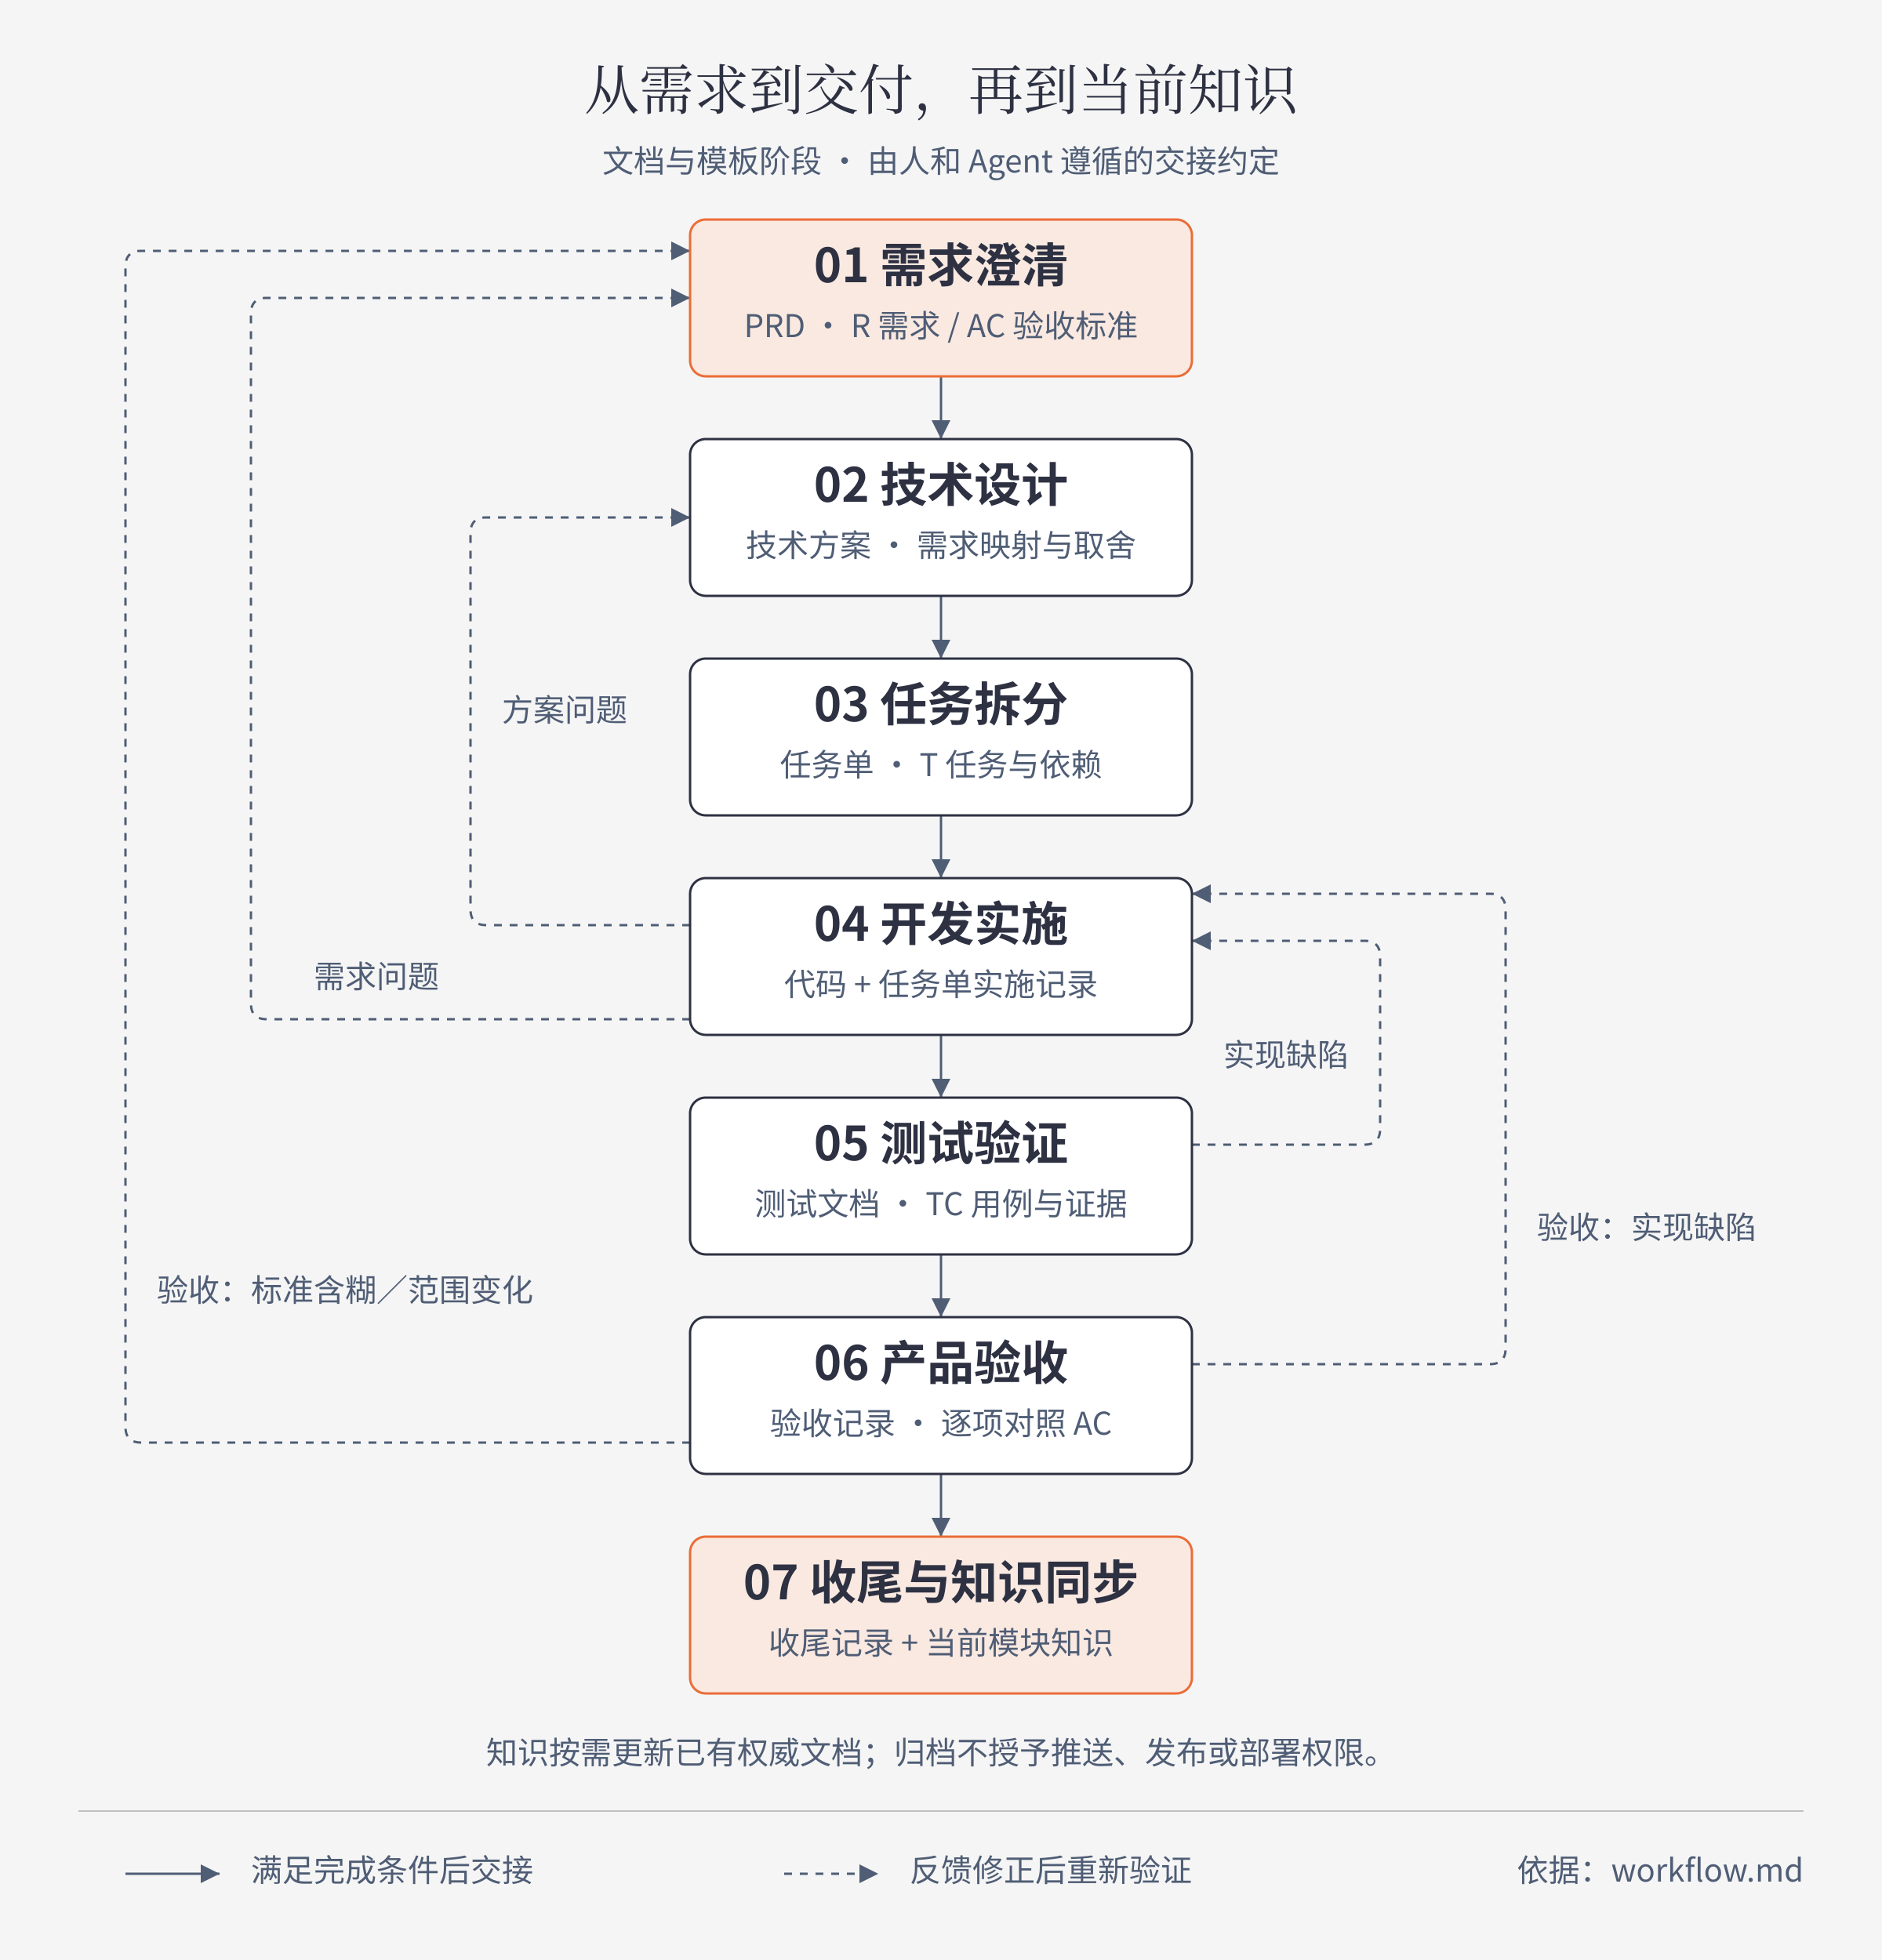
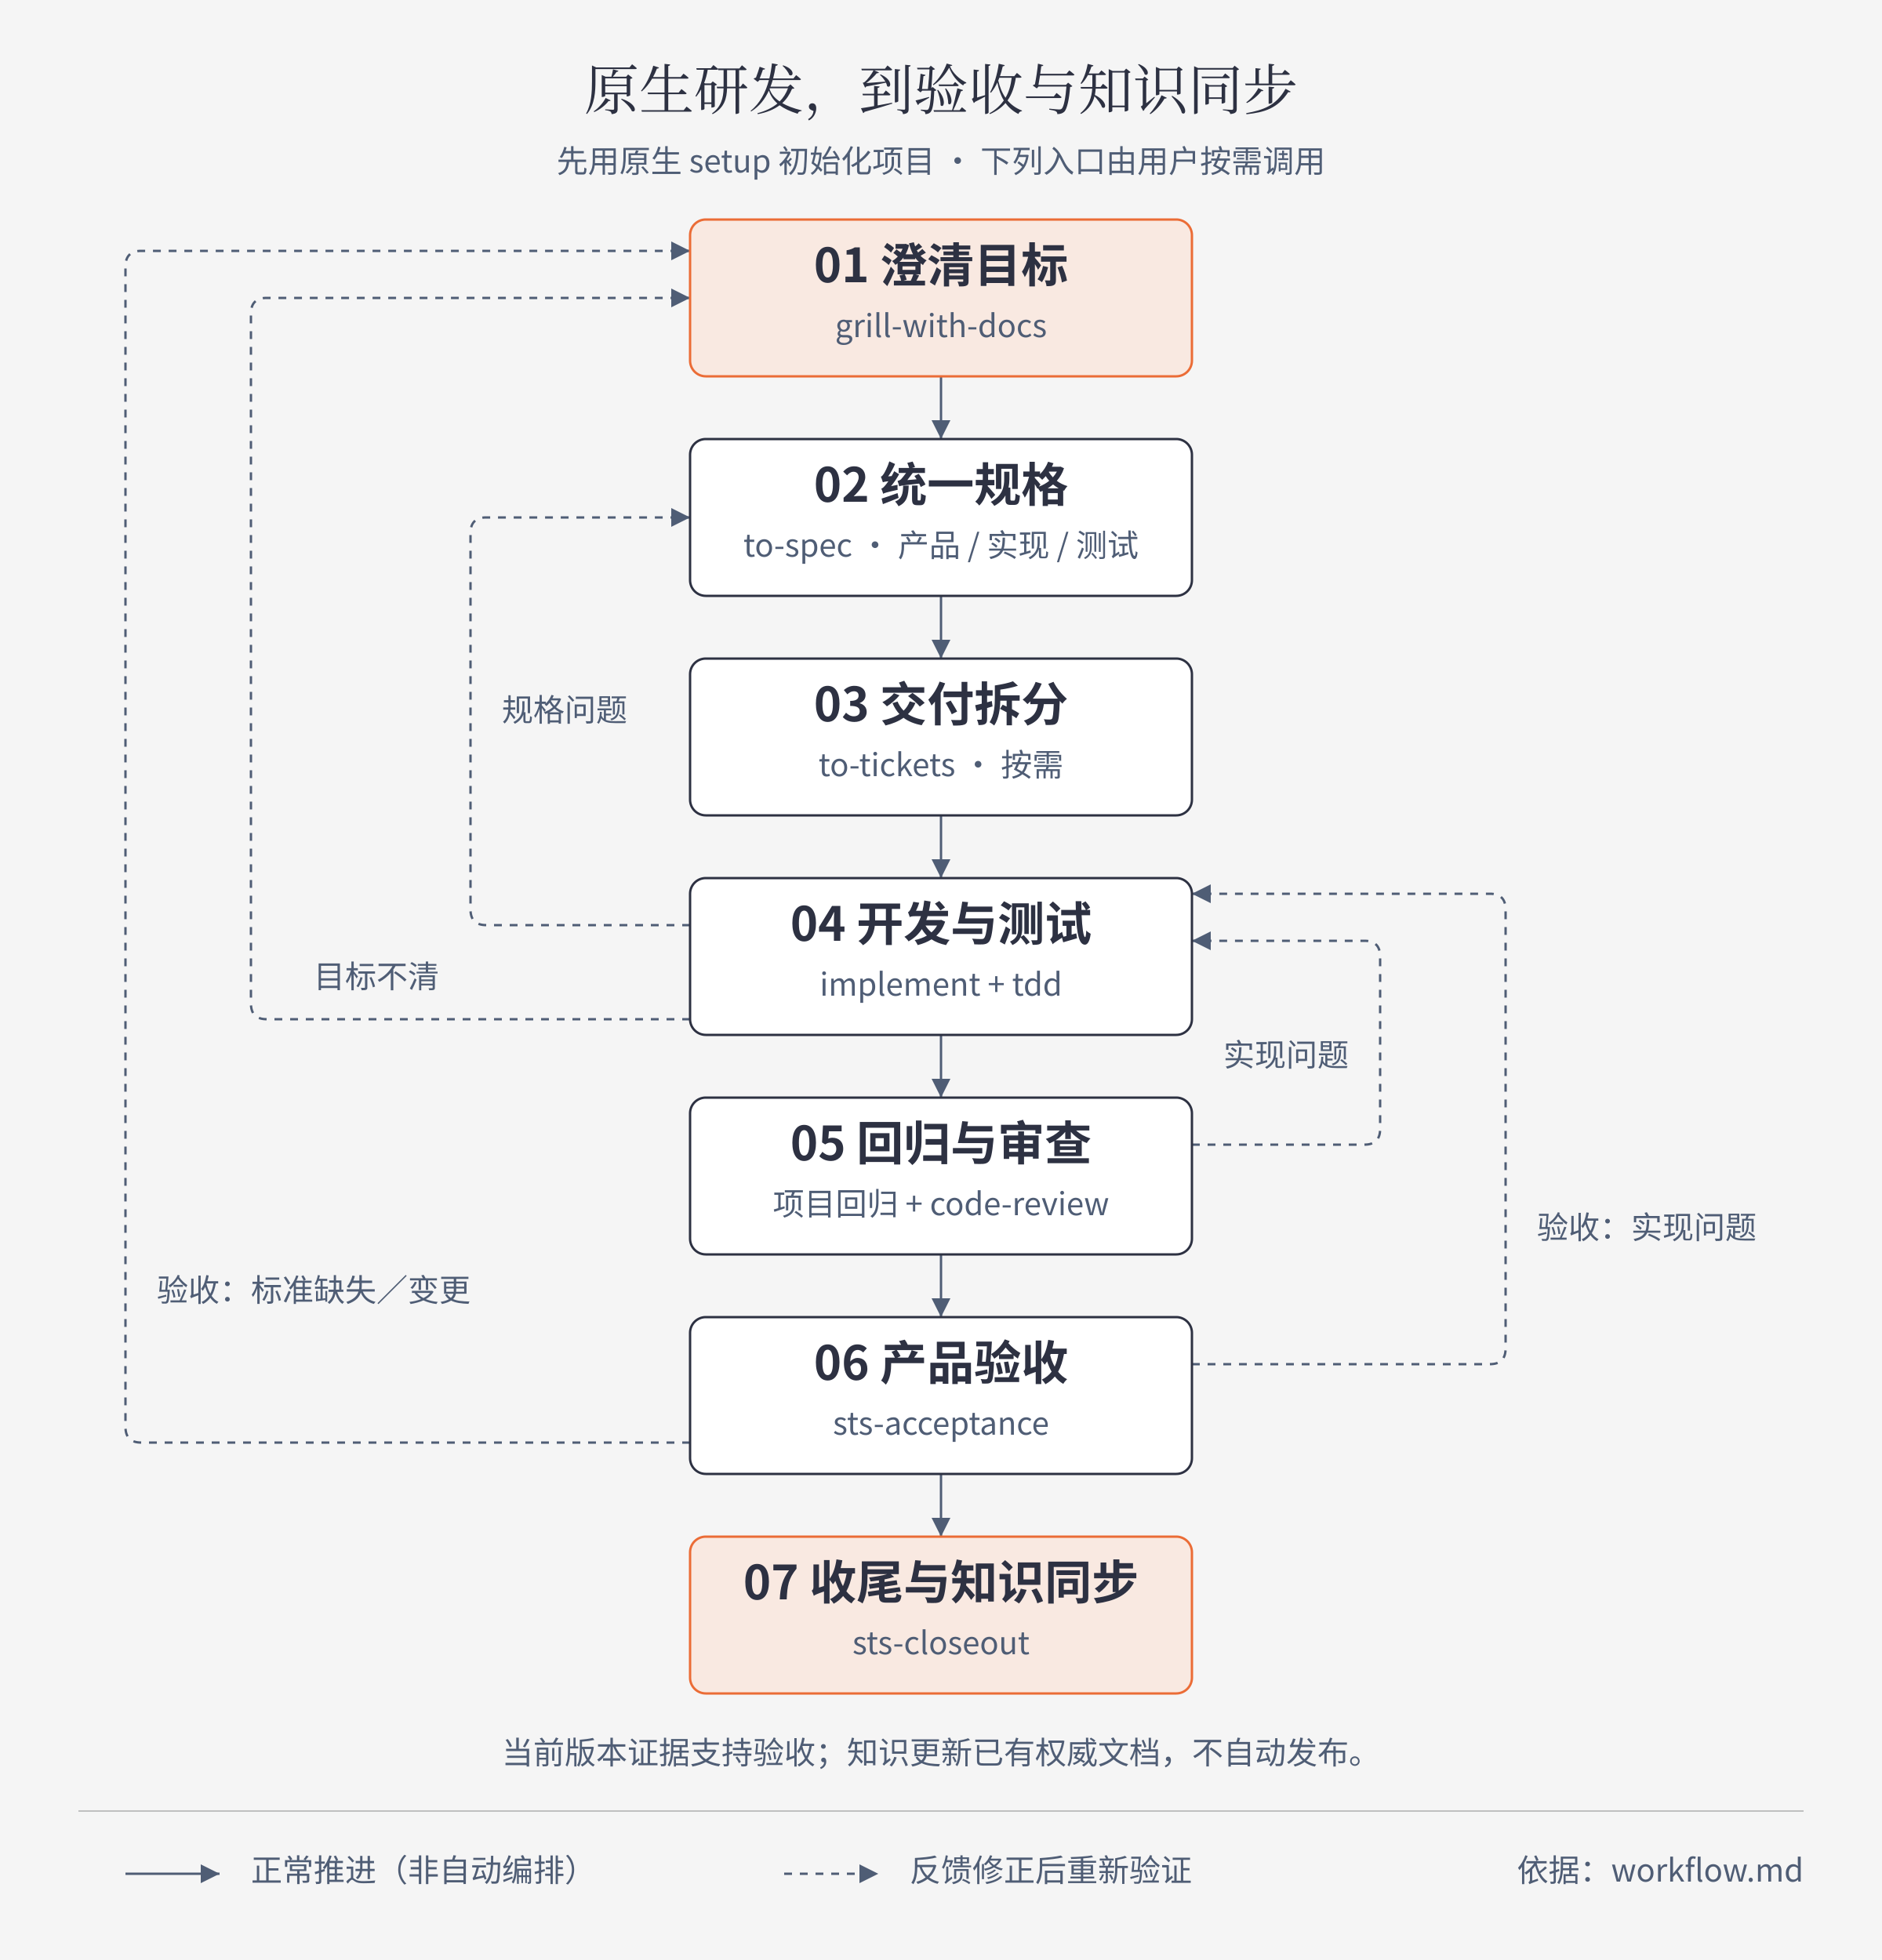
<svg xmlns="http://www.w3.org/2000/svg" width="960" height="1000" viewBox="0 0 960 1000" role="img" aria-labelledby="workflow-overview-title workflow-overview-desc">
  <defs>
    <marker id="workflow-overview-arrow" markerWidth="8" markerHeight="8" refX="8" refY="4" orient="auto">
      <path d="M0 0 L8 4 L0 8 Z" fill="#4f5d75" />
    </marker>
    <style>
    text { font-family: system-ui, -apple-system, BlinkMacSystemFont, 'Segoe UI', 'PingFang SC', 'Microsoft YaHei', 'Noto Sans CJK SC', sans-serif; fill: #2d3142; }
    .name { font-size: 24px; font-weight: 600; }
    .detail, .label { font-size: 16px; fill: #4f5d75; }
    .flow { fill: none; stroke: #4f5d75; stroke-width: 1.2; marker-end: url(#workflow-overview-arrow); }
    .feedback { stroke-dasharray: 4 4; }
  </style>
  </defs>
  <rect width="960" height="1000" fill="#f5f5f5" />
-   <text x="480" y="56" text-anchor="middle" font-size="28" font-family="'Songti SC', 'SimSun', 'Noto Serif CJK SC', Georgia, serif" style="font-family:'Songti SC','SimSun','Noto Serif CJK SC',Georgia,serif">从需求到交付，再到当前知识</text>
-   <text x="480" y="88" text-anchor="middle" class="detail">文档与模板阶段 · 由人和 Agent 遵循的交接约定</text>
+   <text x="480" y="56" text-anchor="middle" font-size="28" font-family="'Songti SC', 'SimSun', 'Noto Serif CJK SC', Georgia, serif" style="font-family:'Songti SC','SimSun','Noto Serif CJK SC',Georgia,serif">原生研发，到验收与知识同步</text>
+   <text x="480" y="88" text-anchor="middle" class="detail">先用原生 setup 初始化项目 · 下列入口由用户按需调用</text>
  <path class="flow" d="M480 192 V224" />
  <path class="flow" d="M480 304 V336" />
  <path class="flow" d="M480 416 V448" />
  <path class="flow" d="M480 528 V560" />
  <path class="flow" d="M480 640 V672" />
  <path class="flow" d="M480 752 V784" />
  <path class="flow feedback" d="M352 520 H136 Q128 520 128 512 V160 Q128 152 136 152 H352" />
  <path class="flow feedback" d="M352 472 H248 Q240 472 240 464 V272 Q240 264 248 264 H352" />
  <path class="flow feedback" d="M608 584 H696 Q704 584 704 576 V488 Q704 480 696 480 H608" />
  <path class="flow feedback" d="M608 696 H760 Q768 696 768 688 V464 Q768 456 760 456 H608" />
  <path class="flow feedback" d="M352 736 H72 Q64 736 64 728 V136 Q64 128 72 128 H352" />
  <rect x="152" y="488" width="128" height="24" fill="#f5f5f5" />
-   <text x="160" y="504" class="label">需求问题</text>
+   <text x="160" y="504" class="label">目标不清</text>
  <rect x="248" y="352" width="96" height="24" fill="#f5f5f5" />
-   <text x="256" y="368" class="label">方案问题</text>
+   <text x="256" y="368" class="label">规格问题</text>
  <rect x="616" y="528" width="80" height="24" fill="#f5f5f5" />
-   <text x="624" y="544" class="label">实现缺陷</text>
+   <text x="624" y="544" class="label">实现问题</text>
  <rect x="776" y="616" width="136" height="24" fill="#f5f5f5" />
-   <text x="784" y="632" class="label">验收：实现缺陷</text>
+   <text x="784" y="632" class="label">验收：实现问题</text>
  <rect x="72" y="648" width="264" height="24" fill="#f5f5f5" />
-   <text x="80" y="664" class="label">验收：标准含糊／范围变化</text>
+   <text x="80" y="664" class="label">验收：标准缺失／变更</text>
  <g data-stage="1">
    <rect x="352" y="112" width="256" height="80" rx="8" fill="#f5f5f5" />
    <rect x="352" y="112" width="256" height="80" rx="8" fill="#f9e9e1" stroke="#eb6c36" stroke-width="1.2" />
-     <text x="480" y="144" text-anchor="middle" class="name">01 需求澄清</text>
-     <text x="480" y="172" text-anchor="middle" class="detail">PRD · R 需求 / AC 验收标准</text>
+     <text x="480" y="144" text-anchor="middle" class="name">01 澄清目标</text>
+     <text x="480" y="172" text-anchor="middle" class="detail">grill-with-docs</text>
  </g>
  <g data-stage="2">
    <rect x="352" y="224" width="256" height="80" rx="8" fill="#f5f5f5" />
    <rect x="352" y="224" width="256" height="80" rx="8" fill="#ffffff" stroke="#2d3142" stroke-width="1.2" />
-     <text x="480" y="256" text-anchor="middle" class="name">02 技术设计</text>
-     <text x="480" y="284" text-anchor="middle" class="detail">技术方案 · 需求映射与取舍</text>
+     <text x="480" y="256" text-anchor="middle" class="name">02 统一规格</text>
+     <text x="480" y="284" text-anchor="middle" class="detail">to-spec · 产品 / 实现 / 测试</text>
  </g>
  <g data-stage="3">
    <rect x="352" y="336" width="256" height="80" rx="8" fill="#f5f5f5" />
    <rect x="352" y="336" width="256" height="80" rx="8" fill="#ffffff" stroke="#2d3142" stroke-width="1.2" />
-     <text x="480" y="368" text-anchor="middle" class="name">03 任务拆分</text>
-     <text x="480" y="396" text-anchor="middle" class="detail">任务单 · T 任务与依赖</text>
+     <text x="480" y="368" text-anchor="middle" class="name">03 交付拆分</text>
+     <text x="480" y="396" text-anchor="middle" class="detail">to-tickets · 按需</text>
  </g>
  <g data-stage="4">
    <rect x="352" y="448" width="256" height="80" rx="8" fill="#f5f5f5" />
    <rect x="352" y="448" width="256" height="80" rx="8" fill="#ffffff" stroke="#2d3142" stroke-width="1.2" />
-     <text x="480" y="480" text-anchor="middle" class="name">04 开发实施</text>
-     <text x="480" y="508" text-anchor="middle" class="detail">代码 + 任务单实施记录</text>
+     <text x="480" y="480" text-anchor="middle" class="name">04 开发与测试</text>
+     <text x="480" y="508" text-anchor="middle" class="detail">implement + tdd</text>
  </g>
  <g data-stage="5">
    <rect x="352" y="560" width="256" height="80" rx="8" fill="#f5f5f5" />
    <rect x="352" y="560" width="256" height="80" rx="8" fill="#ffffff" stroke="#2d3142" stroke-width="1.2" />
-     <text x="480" y="592" text-anchor="middle" class="name">05 测试验证</text>
-     <text x="480" y="620" text-anchor="middle" class="detail">测试文档 · TC 用例与证据</text>
+     <text x="480" y="592" text-anchor="middle" class="name">05 回归与审查</text>
+     <text x="480" y="620" text-anchor="middle" class="detail">项目回归 + code-review</text>
  </g>
  <g data-stage="6">
    <rect x="352" y="672" width="256" height="80" rx="8" fill="#f5f5f5" />
    <rect x="352" y="672" width="256" height="80" rx="8" fill="#ffffff" stroke="#2d3142" stroke-width="1.2" />
    <text x="480" y="704" text-anchor="middle" class="name">06 产品验收</text>
-     <text x="480" y="732" text-anchor="middle" class="detail">验收记录 · 逐项对照 AC</text>
+     <text x="480" y="732" text-anchor="middle" class="detail">sts-acceptance</text>
  </g>
  <g data-stage="7">
    <rect x="352" y="784" width="256" height="80" rx="8" fill="#f5f5f5" />
    <rect x="352" y="784" width="256" height="80" rx="8" fill="#f9e9e1" stroke="#eb6c36" stroke-width="1.2" />
    <text x="480" y="816" text-anchor="middle" class="name">07 收尾与知识同步</text>
-     <text x="480" y="844" text-anchor="middle" class="detail">收尾记录 + 当前模块知识</text>
+     <text x="480" y="844" text-anchor="middle" class="detail">sts-closeout</text>
  </g>
-   <text x="480" y="900" text-anchor="middle" class="detail">知识按需更新已有权威文档；归档不授予推送、发布或部署权限。</text>
+   <text x="480" y="900" text-anchor="middle" class="detail">当前版本证据支持验收；知识更新已有权威文档，不自动发布。</text>
  <line x1="40" y1="924" x2="920" y2="924" stroke="#bfc0c0" stroke-width="0.8" />
  <path d="M64 956 H112" class="flow" />
-   <text x="128" y="960" class="detail">满足完成条件后交接</text>
+   <text x="128" y="960" class="detail">正常推进（非自动编排）</text>
  <path d="M400 956 H448" class="flow feedback" />
  <text x="464" y="960" class="detail">反馈修正后重新验证</text>
  <text x="920" y="960" text-anchor="end" class="detail">依据：workflow.md</text>
</svg>
